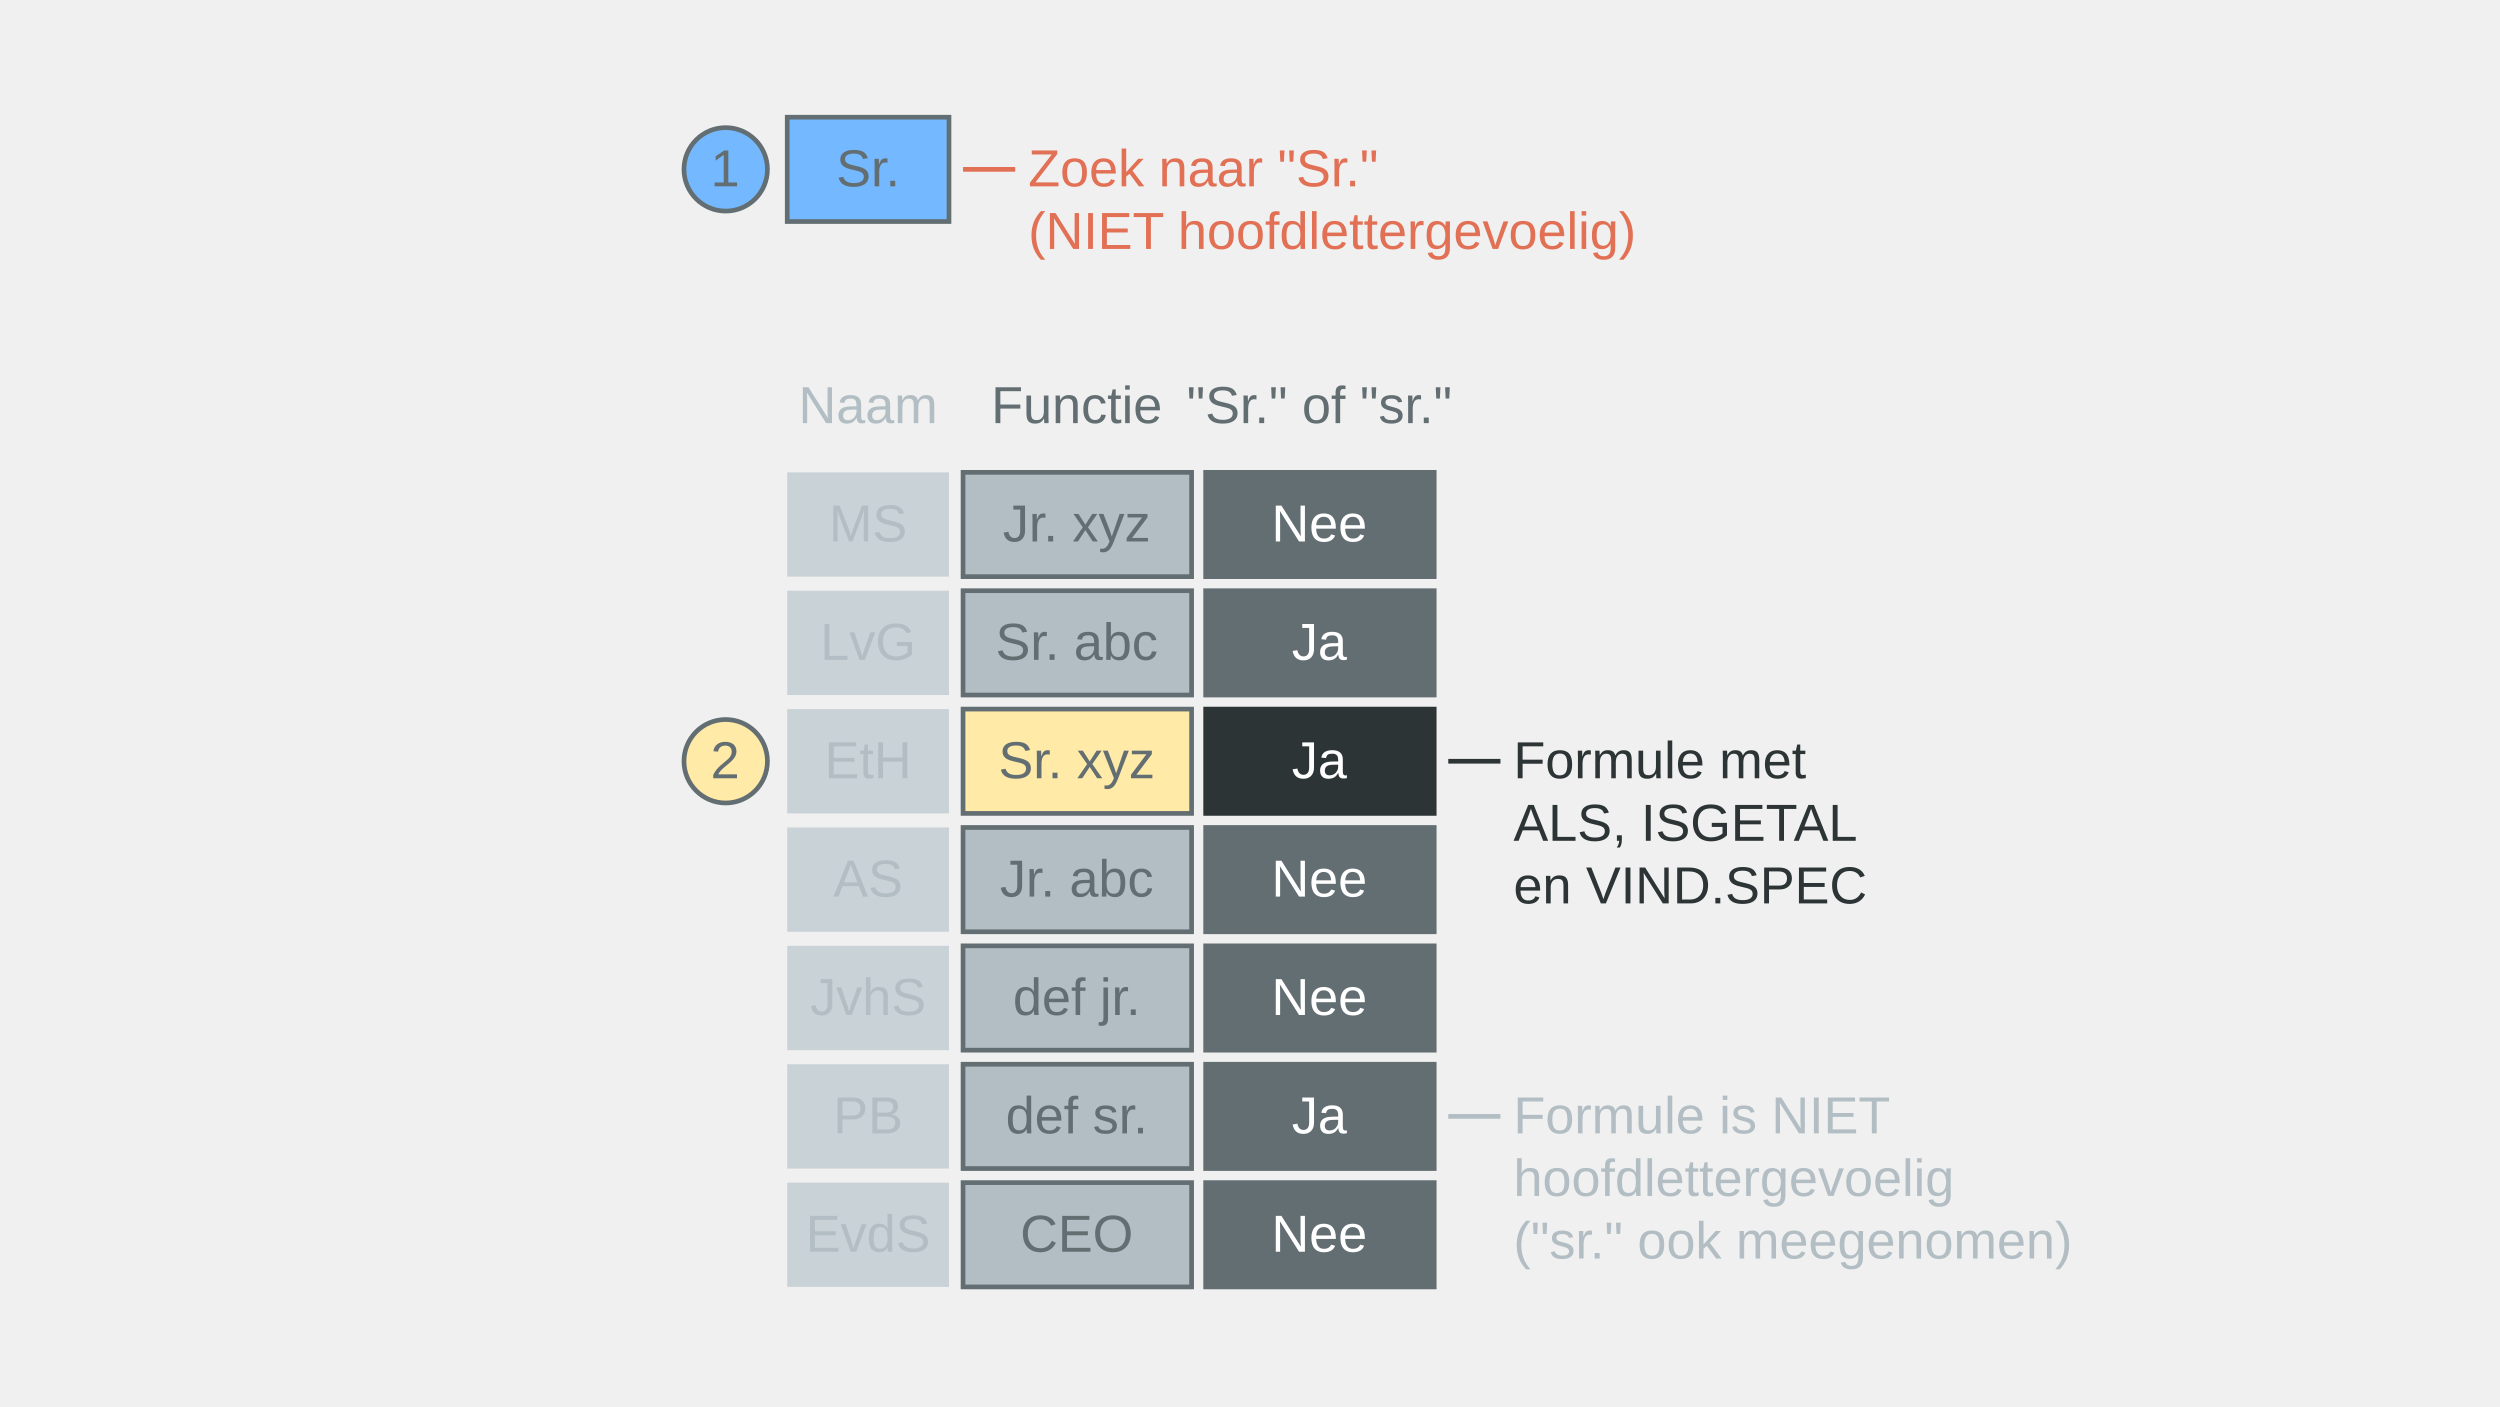
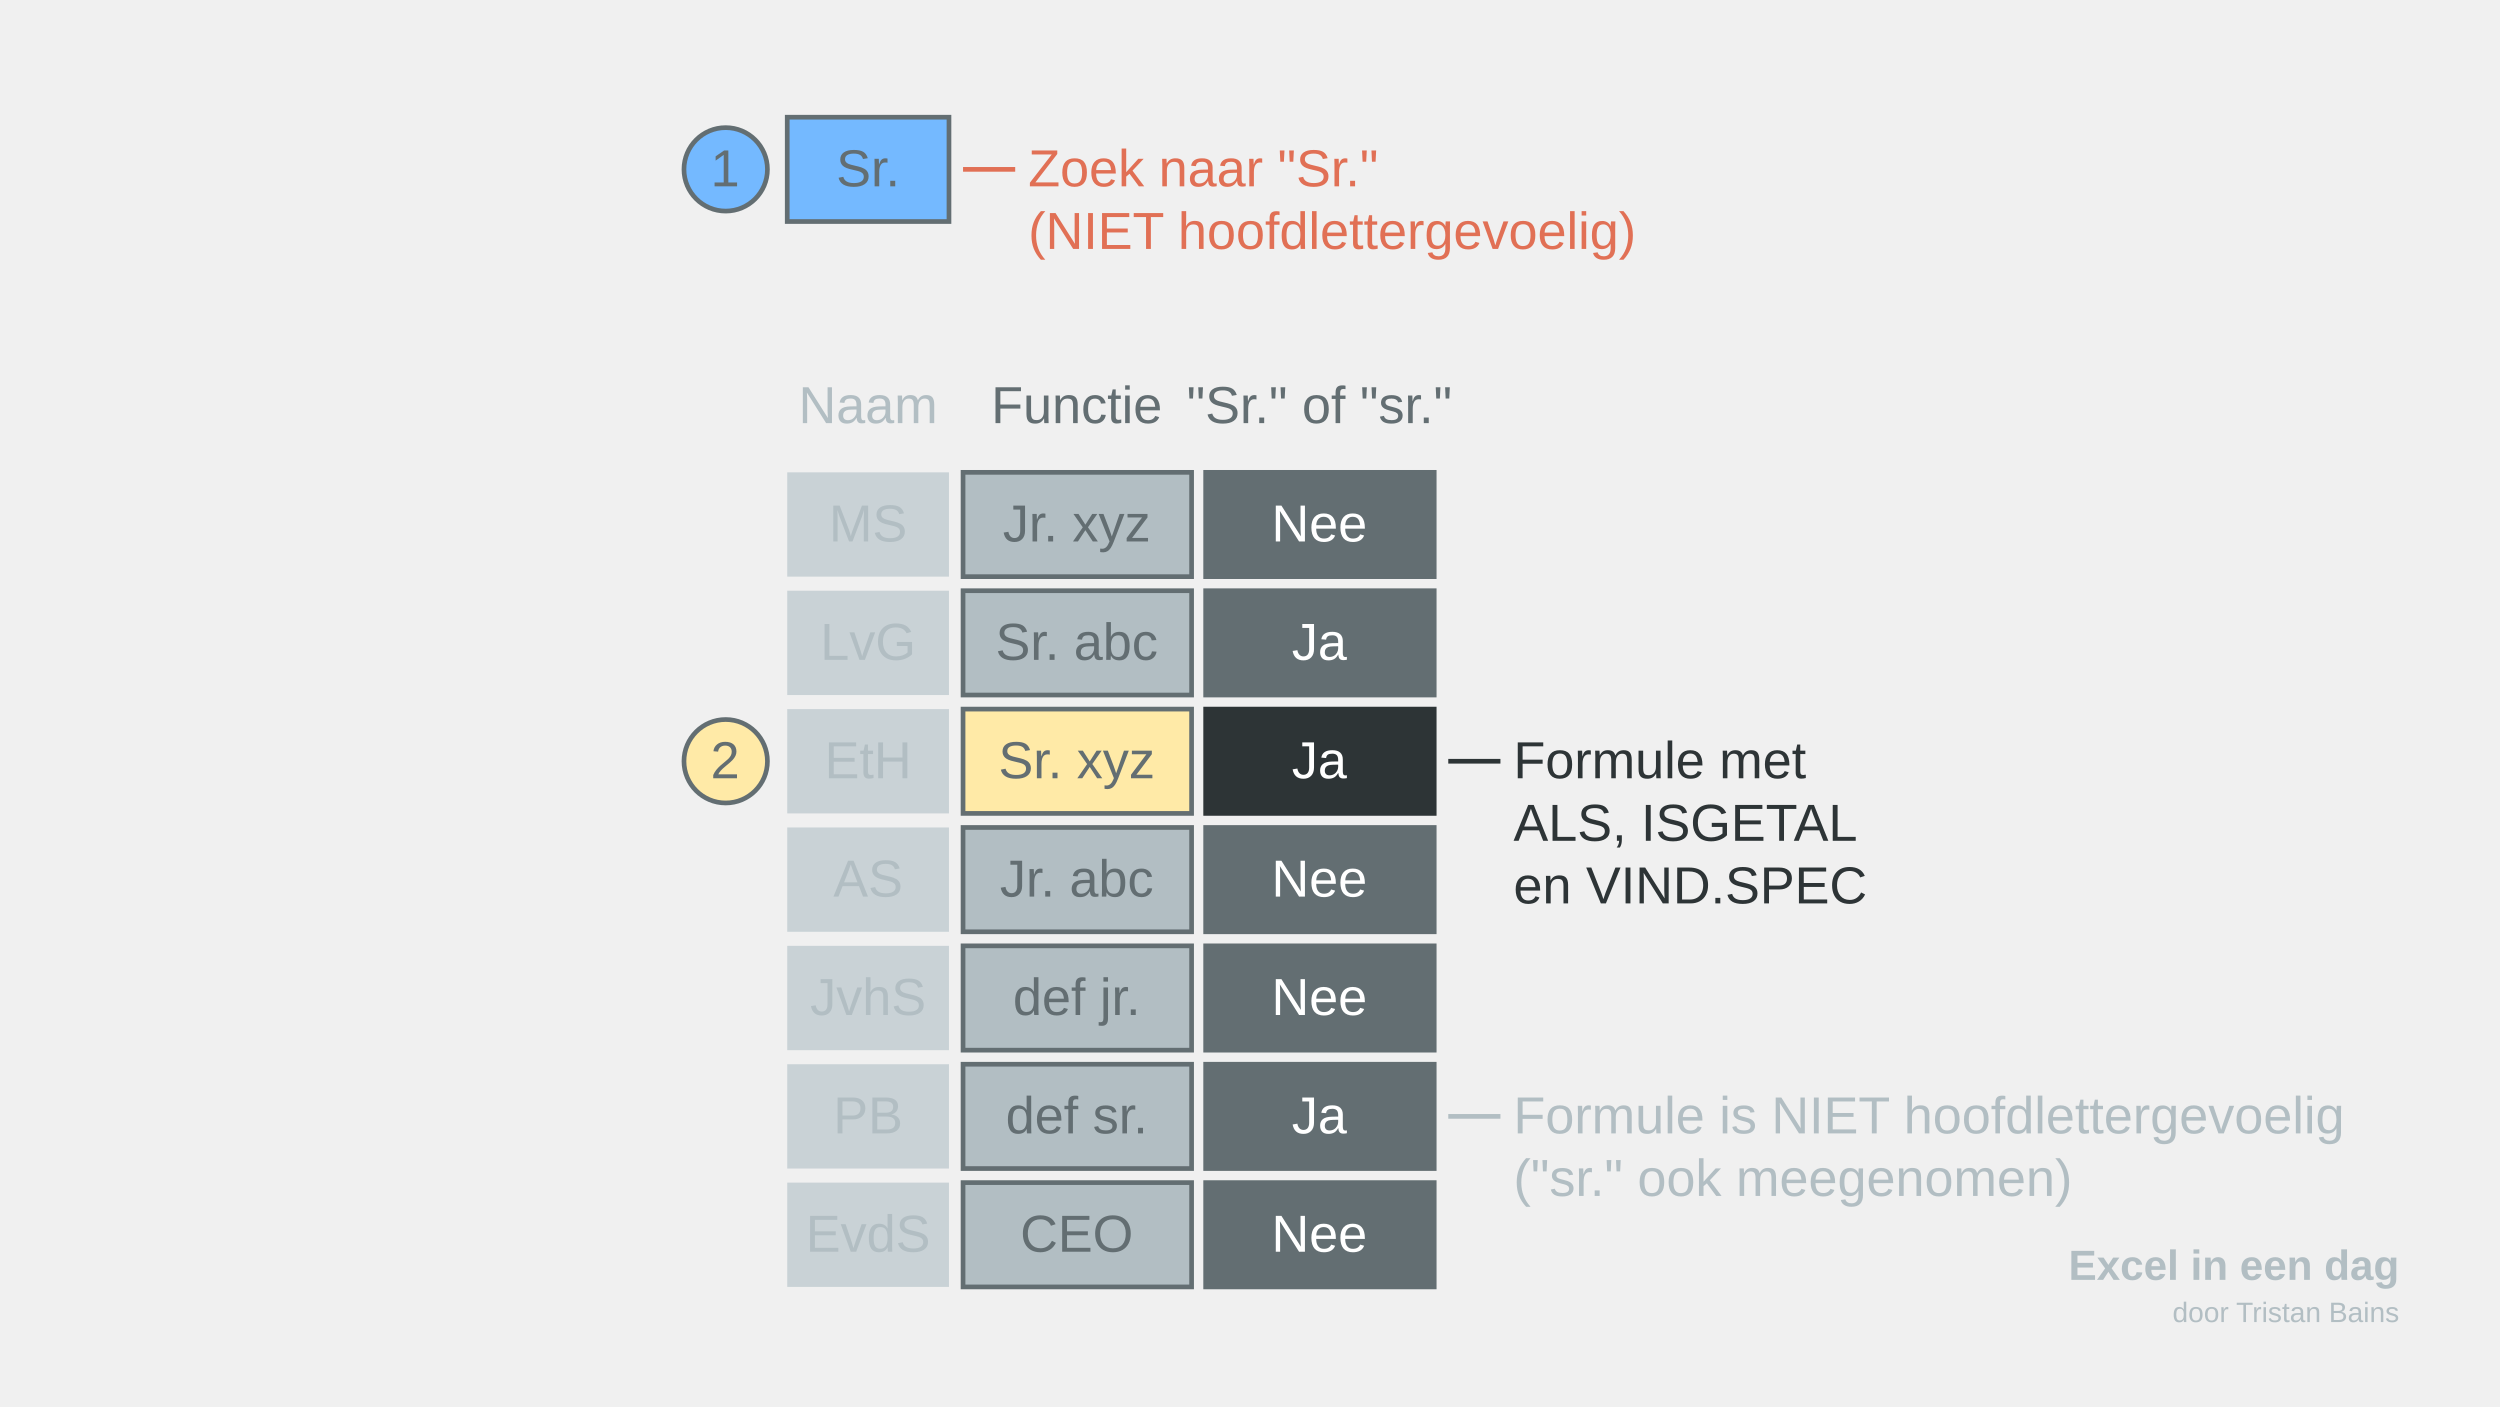
<svg xmlns="http://www.w3.org/2000/svg" viewBox="0 0 2133 1200" style="background-color:#dfe6e9" title="Kijken_of_cel_woord_bevat" alt="Kijken_of_cel_woord_bevat" font-family="Sans,Arial" dy="0.25em" text-anchor="middle">
+   <g>
+     <text x="2047" y="1128" fill="#b2bec3" font-weight="normal" font-size="24" text-anchor="end">door Tristan Bains</text>
+   </g>
+   <g>
+     <text x="2047" y="1092" fill="#b2bec3" font-weight="bold" font-size="36" text-anchor="end">Excel in een dag</text>
+   </g>
  <g id="box" transform="translate(566.6667 100.0)">
    <g id="B1">
      <circle cx="52.5" cy="44.5" r="35.6" fill="#74b9ff" stroke="#636e72" stroke-width="4" />
      <text x="52" y="59" fill="#636e72" font-size="44.5">1</text>
    </g>
    <g id="C1">
      <rect x="105" y="0" width="138" height="89" fill="#74b9ff" stroke="#636e72" stroke-width="4" />
      <text x="174" y="59" fill="#636e72" font-size="44.5">Sr.</text>
    </g>
    <g id="C1_comment">
      <line x1="255" y1="44.5" x2="299.5" y2="44.5" stroke-width="4" stroke="#e17055" />
      <text x="255" y="59" fill="#e17055" font-size="44.5" text-anchor="start" dx="55.625">
        <tspan x="255.0" y="59.0" dx="55.625">Zoek naar "Sr."</tspan>
        <tspan x="255.0" y="112.4" dx="55.625">(NIET hoofdlettergevoelig)</tspan>
      </text>
    </g>
    <g id="C3">
      <rect x="105" y="202" width="138" height="89" fill="transparent" stroke="transparent" stroke-width="4" />
      <text x="174" y="261" fill="#b2bec3" font-size="44.5">Naam</text>
    </g>
    <g id="D3">
      <rect x="255" y="202" width="195" height="89" fill="transparent" stroke="transparent" stroke-width="4" />
      <text x="352" y="261" fill="#636e72" font-size="44.5">Functie</text>
    </g>
    <g id="E3">
      <rect x="462" y="202" width="195" height="89" fill="transparent" stroke="transparent" stroke-width="4" />
      <text x="559" y="261" fill="#636e72" font-size="44.5">"Sr." of "sr."</text>
    </g>
    <g id="C4">
      <rect x="105" y="303" width="138" height="89" fill="#C9D2D6" stroke="transparent" stroke-width="4" />
      <text x="174" y="362" fill="#b2bec3" font-size="44.5">MS</text>
    </g>
    <g id="D4">
      <rect x="255" y="303" width="195" height="89" fill="#b2bec3" stroke="#636e72" stroke-width="4" />
      <text x="352" y="362" fill="#636e72" font-size="44.5">Jr. xyz</text>
    </g>
    <g id="E4">
      <rect x="462" y="303" width="195" height="89" fill="#636e72" stroke="#636e72" stroke-width="4" />
      <text x="559" y="362" fill="#ffffff" font-size="44.5">Nee</text>
    </g>
    <g id="C5">
      <rect x="105" y="404" width="138" height="89" fill="#C9D2D6" stroke="transparent" stroke-width="4" />
      <text x="174" y="463" fill="#b2bec3" font-size="44.5">LvG</text>
    </g>
    <g id="D5">
      <rect x="255" y="404" width="195" height="89" fill="#b2bec3" stroke="#636e72" stroke-width="4" />
      <text x="352" y="463" fill="#636e72" font-size="44.5">Sr. abc</text>
    </g>
    <g id="E5">
      <rect x="462" y="404" width="195" height="89" fill="#636e72" stroke="#636e72" stroke-width="4" />
      <text x="559" y="463" fill="#ffffff" font-size="44.5">Ja</text>
    </g>
    <g id="B6">
      <circle cx="52.5" cy="549.5" r="35.6" fill="#ffeaa7" stroke="#636e72" stroke-width="4" />
      <text x="52" y="564" fill="#636e72" font-size="44.5">2</text>
    </g>
    <g id="C6">
      <rect x="105" y="505" width="138" height="89" fill="#C9D2D6" stroke="transparent" stroke-width="4" />
      <text x="174" y="564" fill="#b2bec3" font-size="44.5">EtH</text>
    </g>
    <g id="D6">
      <rect x="255" y="505" width="195" height="89" fill="#ffeaa7" stroke="#636e72" stroke-width="4" />
      <text x="352" y="564" fill="#636e72" font-size="44.5">Sr. xyz</text>
    </g>
    <g id="E6">
      <rect x="462" y="505" width="195" height="89" fill="#2d3436" stroke="#2d3436" stroke-width="4" />
      <text x="559" y="564" fill="#ffffff" font-size="44.5">Ja</text>
    </g>
    <g id="E6_comment">
      <line x1="669" y1="549.5" x2="713.5" y2="549.5" stroke-width="4" stroke="#2d3436" />
      <text x="669" y="564" fill="#2d3436" font-size="44.5" text-anchor="start" dx="55.625">
        <tspan x="669.0" y="564.0" dx="55.625">Formule met</tspan>
        <tspan x="669.0" y="617.4" dx="55.625">ALS, ISGETAL</tspan>
        <tspan x="669.0" y="670.8" dx="55.625">en VIND.SPEC</tspan>
      </text>
    </g>
    <g id="C7">
      <rect x="105" y="606" width="138" height="89" fill="#C9D2D6" stroke="transparent" stroke-width="4" />
      <text x="174" y="665" fill="#b2bec3" font-size="44.5">AS</text>
    </g>
    <g id="D7">
      <rect x="255" y="606" width="195" height="89" fill="#b2bec3" stroke="#636e72" stroke-width="4" />
      <text x="352" y="665" fill="#636e72" font-size="44.5">Jr. abc</text>
    </g>
    <g id="E7">
      <rect x="462" y="606" width="195" height="89" fill="#636e72" stroke="#636e72" stroke-width="4" />
      <text x="559" y="665" fill="#ffffff" font-size="44.5">Nee</text>
    </g>
    <g id="C8">
      <rect x="105" y="707" width="138" height="89" fill="#C9D2D6" stroke="transparent" stroke-width="4" />
      <text x="174" y="766" fill="#b2bec3" font-size="44.5">JvhS</text>
    </g>
    <g id="D8">
      <rect x="255" y="707" width="195" height="89" fill="#b2bec3" stroke="#636e72" stroke-width="4" />
      <text x="352" y="766" fill="#636e72" font-size="44.5">def jr.</text>
    </g>
    <g id="E8">
      <rect x="462" y="707" width="195" height="89" fill="#636e72" stroke="#636e72" stroke-width="4" />
      <text x="559" y="766" fill="#ffffff" font-size="44.5">Nee</text>
    </g>
    <g id="C9">
      <rect x="105" y="808" width="138" height="89" fill="#C9D2D6" stroke="transparent" stroke-width="4" />
      <text x="174" y="867" fill="#b2bec3" font-size="44.5">PB</text>
    </g>
    <g id="D9">
      <rect x="255" y="808" width="195" height="89" fill="#b2bec3" stroke="#636e72" stroke-width="4" />
      <text x="352" y="867" fill="#636e72" font-size="44.5">def sr.</text>
    </g>
    <g id="E9">
      <rect x="462" y="808" width="195" height="89" fill="#636e72" stroke="#636e72" stroke-width="4" />
      <text x="559" y="867" fill="#ffffff" font-size="44.5">Ja</text>
    </g>
    <g id="E9_comment">
      <line x1="669" y1="852.5" x2="713.5" y2="852.5" stroke-width="4" stroke="#b2bec3" />
      <text x="669" y="867" fill="#b2bec3" font-size="44.5" text-anchor="start" dx="55.625">
-         <tspan x="669.0" y="867.0" dx="55.625">Formule is NIET</tspan>
-         <tspan x="669.0" y="920.4" dx="55.625">hoofdlettergevoelig</tspan>
-         <tspan x="669.0" y="973.8" dx="55.625">("sr." ook meegenomen)</tspan>
+         <tspan x="669.0" y="867.0" dx="55.625">Formule is NIET hoofdlettergevoelig</tspan>
+         <tspan x="669.0" y="920.4" dx="55.625">("sr." ook meegenomen)</tspan>
      </text>
    </g>
    <g id="C10">
      <rect x="105" y="909" width="138" height="89" fill="#C9D2D6" stroke="transparent" stroke-width="4" />
      <text x="174" y="968" fill="#b2bec3" font-size="44.5">EvdS</text>
    </g>
    <g id="D10">
      <rect x="255" y="909" width="195" height="89" fill="#b2bec3" stroke="#636e72" stroke-width="4" />
      <text x="352" y="968" fill="#636e72" font-size="44.5">CEO</text>
    </g>
    <g id="E10">
      <rect x="462" y="909" width="195" height="89" fill="#636e72" stroke="#636e72" stroke-width="4" />
      <text x="559" y="968" fill="#ffffff" font-size="44.5">Nee</text>
    </g>
  </g>
</svg>
